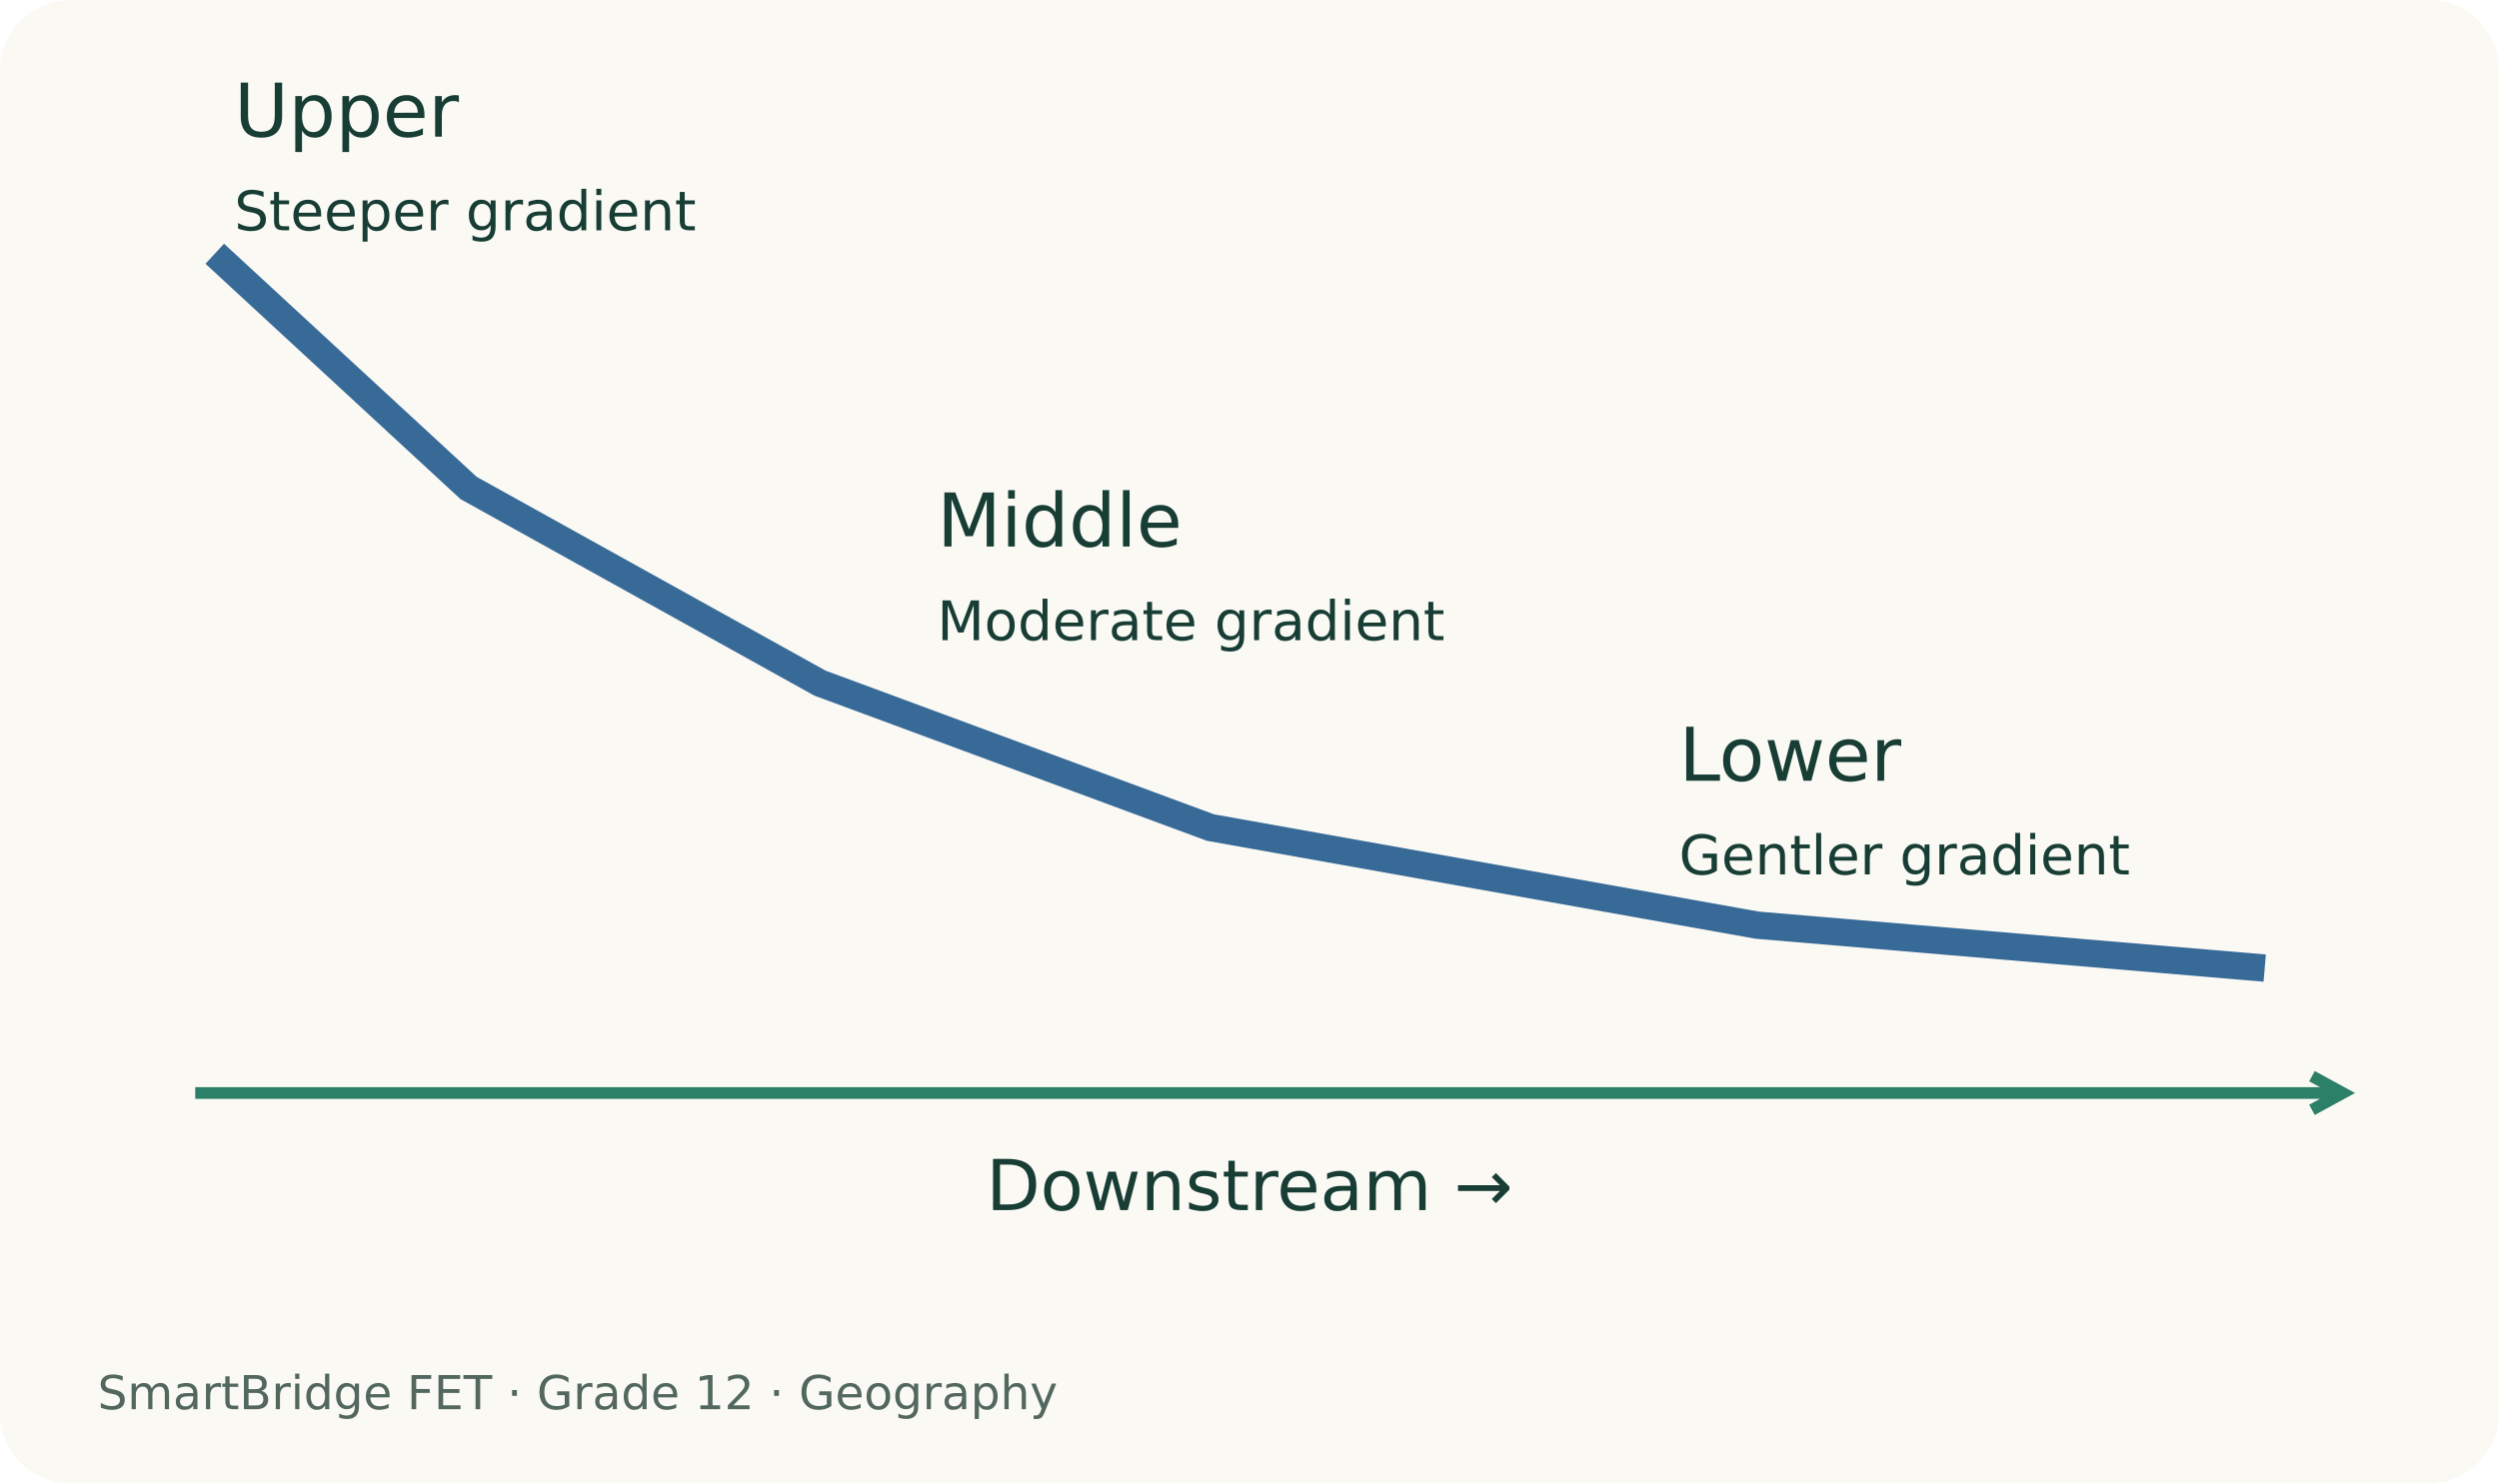
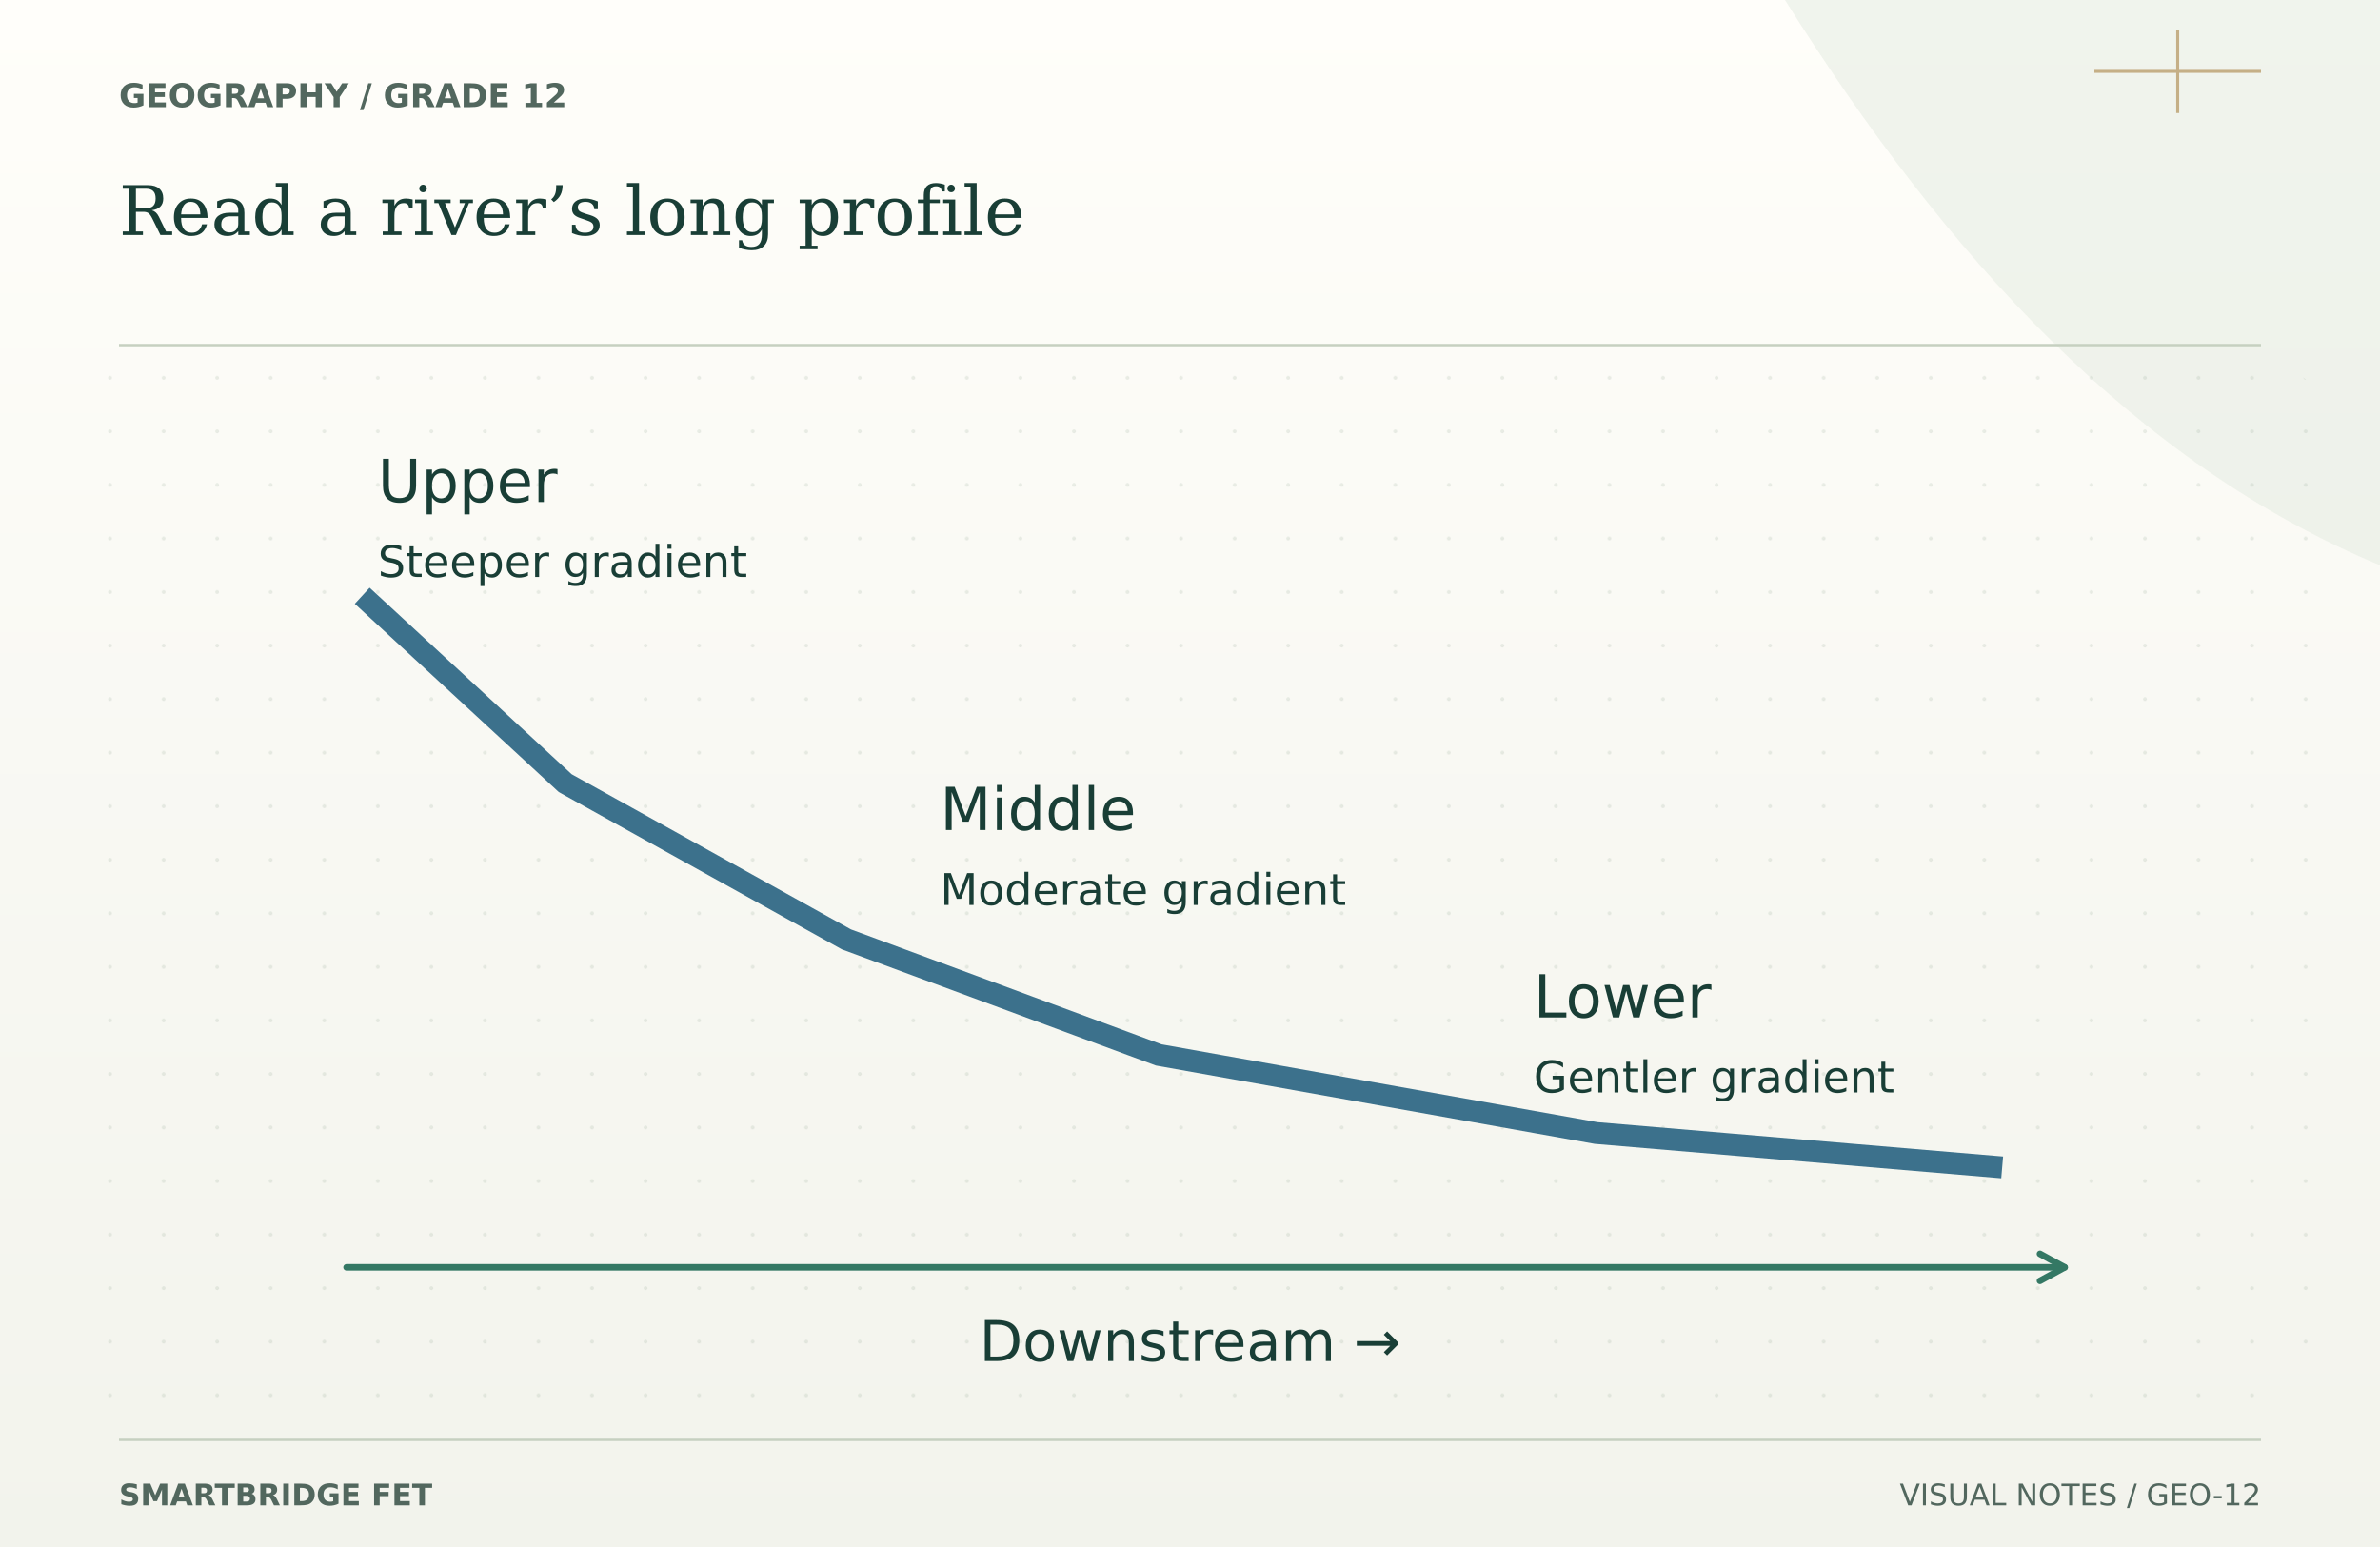
- <svg xmlns="http://www.w3.org/2000/svg" viewBox="0 0 640 380" role="img" aria-labelledby="title desc">
-   <rect width="640" height="380" rx="18" fill="#faf9f4" />
+ <svg xmlns="http://www.w3.org/2000/svg" width="1600" height="1040" viewBox="0 0 800 520" role="img" aria-labelledby="title desc">
+   <defs>
+     <linearGradient id="paper" x2="0" y2="1">
+       <stop stop-color="#fffefa" />
+       <stop offset="1" stop-color="#f2f3ec" />
+     </linearGradient>
+     <linearGradient id="forest" x2=".8" y2="1">
+       <stop stop-color="#3d806b" />
+       <stop offset="1" stop-color="#183f35" />
+     </linearGradient>
+     <linearGradient id="sage" x2=".8" y2="1">
+       <stop stop-color="#f0f5ee" />
+       <stop offset="1" stop-color="#e0eadd" />
+     </linearGradient>
+     <linearGradient id="brass" x2="1" y2="1">
+       <stop stop-color="#c7a36a" />
+       <stop offset="1" stop-color="#98703b" />
+     </linearGradient>
+     <linearGradient id="cell" x2="1" y2="1">
+       <stop stop-color="#d7e6bf" />
+       <stop offset="1" stop-color="#9cb887" />
+     </linearGradient>
+     <linearGradient id="vacuole" x2="1" y2="1">
+       <stop stop-color="#e7f3ed" />
+       <stop offset="1" stop-color="#b7d6df" />
+     </linearGradient>
+     <radialGradient id="nucleus" cx=".3" cy=".25">
+       <stop stop-color="#e0d7ec" />
+       <stop offset="1" stop-color="#a596bd" />
+     </radialGradient>
+     <radialGradient id="sun">
+       <stop stop-color="#faf0c6" />
+       <stop offset="1" stop-color="#e6c77c" />
+     </radialGradient>
+     <linearGradient id="leaf" x2="1" y2="1">
+       <stop stop-color="#9dbb74" />
+       <stop offset=".6" stop-color="#5f9361" />
+       <stop offset="1" stop-color="#35694f" />
+     </linearGradient>
+     <pattern id="dots" width="18" height="18" patternUnits="userSpaceOnUse">
+       <circle cx="1" cy="1" r=".65" fill="#8fa491" opacity=".18" />
+     </pattern>
+   </defs>
+   <rect width="800" height="520" rx="0" fill="url(#paper)" />
+   <path d="M600 0H800V190C718 156 654 86 600 0Z" fill="#e4ebe1" opacity=".55" />
+   <rect x="20" y="122" width="760" height="350" rx="18" fill="url(#dots)" />
  <g font-family="DejaVu Sans,Arial,sans-serif">
-     <polyline points="55,65 120,125 210,175 310,212 450,237 580,248" stroke="#386a98" stroke-width="7" fill="none" />
-     <path d="M50,280 L600,280" stroke="#2d8068" stroke-width="3" fill="none" />
-     <polyline points="592.102,284.315 600,280 592.102,275.685" stroke="#2d8068" stroke-width="3" fill="none" />
-     <text x="320" y="310" font-size="18" fill="#173d34" text-anchor="middle" font-weight="normal">Downstream →</text>
-     <text x="60" y="35" font-size="19" fill="#173d34" text-anchor="start" font-weight="normal">Upper</text>
-     <text x="60" y="59" font-size="14" fill="#173d34" text-anchor="start" font-weight="normal">Steeper gradient</text>
-     <text x="240" y="140" font-size="19" fill="#173d34" text-anchor="start" font-weight="normal">Middle</text>
-     <text x="240" y="164" font-size="14" fill="#173d34" text-anchor="start" font-weight="normal">Moderate gradient</text>
-     <text x="430" y="200" font-size="19" fill="#173d34" text-anchor="start" font-weight="normal">Lower</text>
-     <text x="430" y="224" font-size="14" fill="#173d34" text-anchor="start" font-weight="normal">Gentler gradient</text>
-     <text x="25" y="361" font-size="12" fill="#52675e" text-anchor="start" font-weight="normal">SmartBridge FET · Grade 12 · Geography</text>
+     <text x="40" y="36" font-size="11" fill="#52675e" text-anchor="start" font-weight="bold">GEOGRAPHY  /  GRADE 12</text>
+     <path d="M704 24H760M732 10V38" stroke="#ae8a50" stroke-width="1" opacity=".65" />
+     <g font-family="Georgia,DejaVu Serif,serif">
+       <text x="40" y="79" font-size="23" fill="#193e36" text-anchor="start" font-weight="normal">Read a river’s long profile</text>
+     </g>
+     <path d="M40 116H760" stroke="#c6d0c0" stroke-width=".8" />
+     <g transform="translate(64 132) scale(1.05)">
+       <polyline points="55,65 120,125 210,175 310,212 450,237 580,248" stroke="#3c718c" stroke-width="7" fill="none" />
+       <path d="M50,280 L600,280" stroke="#347864" stroke-width="2.1" stroke-linecap="round" fill="none" />
+       <polyline points="592.102,284.315 600,280 592.102,275.685" stroke="#347864" stroke-width="2.1" stroke-linecap="round" stroke-linejoin="round" fill="none" />
+       <text x="320" y="310" font-size="18" fill="#193e36" text-anchor="middle" font-weight="normal">Downstream →</text>
+       <text x="60" y="35" font-size="19" fill="#193e36" text-anchor="start" font-weight="normal">Upper</text>
+       <text x="60" y="59" font-size="14" fill="#193e36" text-anchor="start" font-weight="normal">Steeper gradient</text>
+       <text x="240" y="140" font-size="19" fill="#193e36" text-anchor="start" font-weight="normal">Middle</text>
+       <text x="240" y="164" font-size="14" fill="#193e36" text-anchor="start" font-weight="normal">Moderate gradient</text>
+       <text x="430" y="200" font-size="19" fill="#193e36" text-anchor="start" font-weight="normal">Lower</text>
+       <text x="430" y="224" font-size="14" fill="#193e36" text-anchor="start" font-weight="normal">Gentler gradient</text>
+     </g>
+     <path d="M40 484H760" stroke="#c6d0c0" stroke-width=".8" />
+     <text x="40" y="506" font-size="10" fill="#52675e" text-anchor="start" font-weight="bold">SMARTBRIDGE FET</text>
+     <text x="760" y="506" font-size="10" fill="#52675e" text-anchor="end" font-weight="normal">VISUAL NOTES  /  GEO-12</text>
  </g>
</svg>
